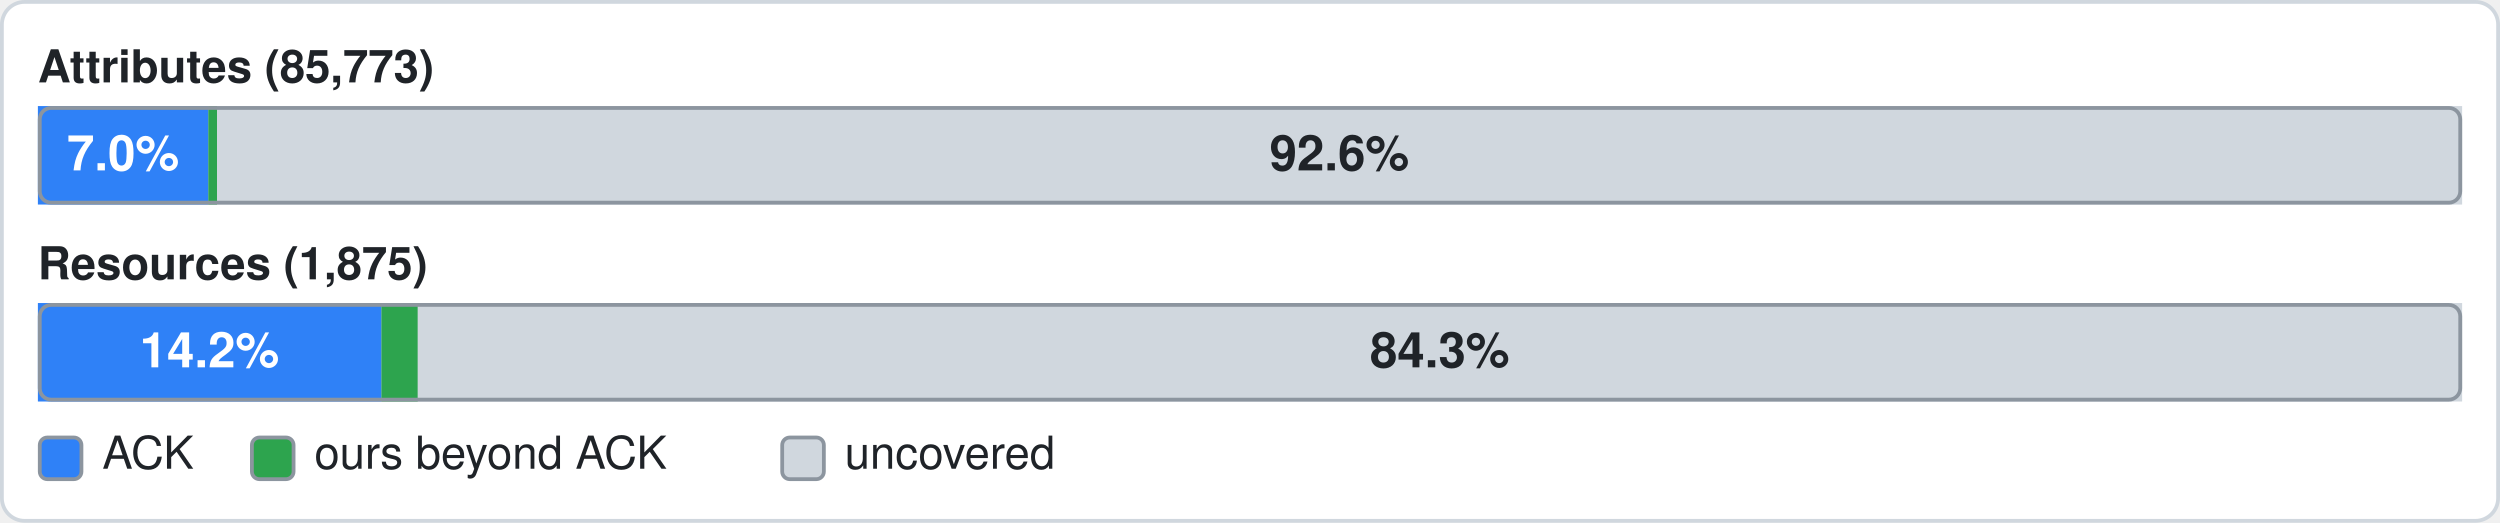
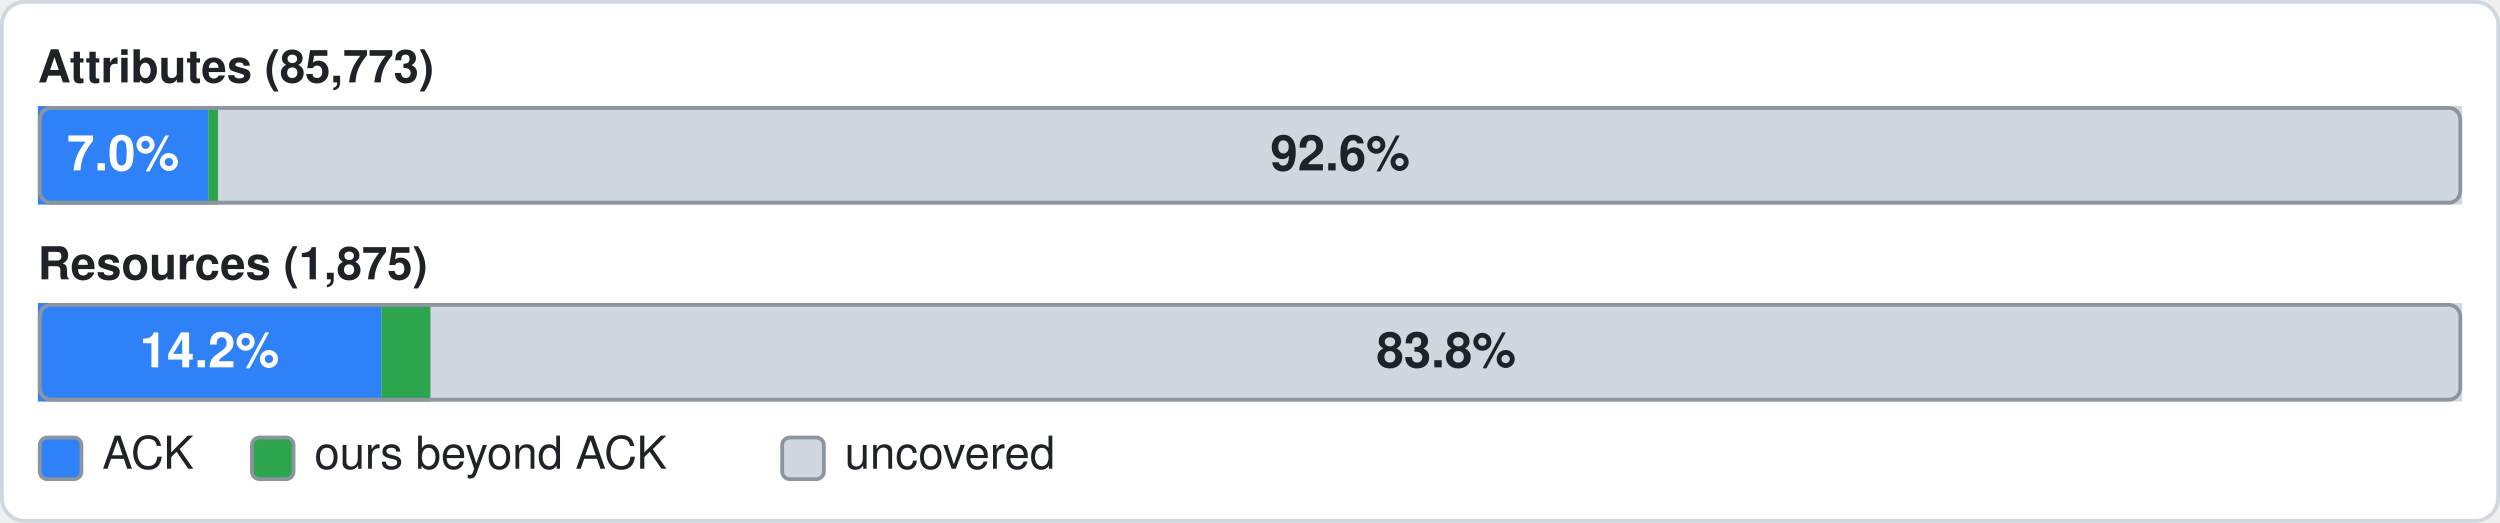
- <svg xmlns="http://www.w3.org/2000/svg" width="660" height="138" viewBox="0 0 660 138" role="img" aria-label="All services: official 7.0%, ours beyond official 0.4%, uncovered 92.6% of 85773 attributes; resources: official 14.2%, ours beyond official 1.5%, uncovered 84.3% of 1875">
+ <svg xmlns="http://www.w3.org/2000/svg" width="660" height="138" viewBox="0 0 660 138" role="img" aria-label="All services: official 7.0%, ours beyond official 0.4%, uncovered 92.6% of 85773 attributes; resources: official 14.2%, ours beyond official 2.0%, uncovered 83.8% of 1875">
  <rect x="0.5" y="0.5" width="659" height="137" rx="6" fill="#ffffff" stroke="#d0d7de" />
  <text x="10" y="19" font-family="-apple-system,BlinkMacSystemFont,'Segoe UI',Helvetica,Arial,sans-serif" font-size="12" font-weight="600" fill="#1f2328" dominant-baseline="central">Attributes (85,773)</text>
  <rect x="10" y="28" width="640" height="26" rx="3" fill="#d0d7de" />
  <rect x="10" y="28" width="45" height="26" fill="#2f81f7" />
  <text x="32.5" y="42" font-family="-apple-system,BlinkMacSystemFont,'Segoe UI',Helvetica,Arial,sans-serif" font-size="13" font-weight="600" fill="#ffffff" text-anchor="middle" dominant-baseline="central">7.0%</text>
-   <rect x="55" y="28" width="2.3" height="26" fill="#2da44e" />
-   <rect x="57.3" y="28" width="592.7" height="26" fill="#d0d7de" />
-   <text x="353.6" y="42" font-family="-apple-system,BlinkMacSystemFont,'Segoe UI',Helvetica,Arial,sans-serif" font-size="13" font-weight="600" fill="#1f2328" text-anchor="middle" dominant-baseline="central">92.6%</text>
+   <rect x="55" y="28" width="2.6" height="26" fill="#2da44e" />
+   <rect x="57.6" y="28" width="592.4" height="26" fill="#d0d7de" />
+   <text x="353.8" y="42" font-family="-apple-system,BlinkMacSystemFont,'Segoe UI',Helvetica,Arial,sans-serif" font-size="13" font-weight="600" fill="#1f2328" text-anchor="middle" dominant-baseline="central">92.6%</text>
  <rect x="10.5" y="28.5" width="639" height="25" rx="3" fill="none" stroke="#8c959f" />
  <text x="10" y="71" font-family="-apple-system,BlinkMacSystemFont,'Segoe UI',Helvetica,Arial,sans-serif" font-size="12" font-weight="600" fill="#1f2328" dominant-baseline="central">Resources (1,875)</text>
  <rect x="10" y="80" width="640" height="26" rx="3" fill="#d0d7de" />
  <rect x="10" y="80" width="90.7" height="26" fill="#2f81f7" />
  <text x="55.3" y="94" font-family="-apple-system,BlinkMacSystemFont,'Segoe UI',Helvetica,Arial,sans-serif" font-size="13" font-weight="600" fill="#ffffff" text-anchor="middle" dominant-baseline="central">14.2%</text>
-   <rect x="100.7" y="80" width="9.6" height="26" fill="#2da44e" />
-   <rect x="110.3" y="80" width="539.7" height="26" fill="#d0d7de" />
-   <text x="380.1" y="94" font-family="-apple-system,BlinkMacSystemFont,'Segoe UI',Helvetica,Arial,sans-serif" font-size="13" font-weight="600" fill="#1f2328" text-anchor="middle" dominant-baseline="central">84.3%</text>
+   <rect x="100.7" y="80" width="13" height="26" fill="#2da44e" />
+   <rect x="113.7" y="80" width="536.3" height="26" fill="#d0d7de" />
+   <text x="381.8" y="94" font-family="-apple-system,BlinkMacSystemFont,'Segoe UI',Helvetica,Arial,sans-serif" font-size="13" font-weight="600" fill="#1f2328" text-anchor="middle" dominant-baseline="central">83.8%</text>
  <rect x="10.5" y="80.5" width="639" height="25" rx="3" fill="none" stroke="#8c959f" />
  <rect x="10.5" y="115.5" width="11" height="11" rx="2" fill="#2f81f7" stroke="#8c959f" />
  <text x="27" y="121" font-family="-apple-system,BlinkMacSystemFont,'Segoe UI',Helvetica,Arial,sans-serif" font-size="12" fill="#1f2328" dominant-baseline="central">ACK</text>
  <rect x="66.5" y="115.5" width="11" height="11" rx="2" fill="#2da44e" stroke="#8c959f" />
  <text x="83" y="121" font-family="-apple-system,BlinkMacSystemFont,'Segoe UI',Helvetica,Arial,sans-serif" font-size="12" fill="#1f2328" dominant-baseline="central">ours beyond ACK</text>
  <rect x="206.5" y="115.5" width="11" height="11" rx="2" fill="#d0d7de" stroke="#8c959f" />
  <text x="223" y="121" font-family="-apple-system,BlinkMacSystemFont,'Segoe UI',Helvetica,Arial,sans-serif" font-size="12" fill="#1f2328" dominant-baseline="central">uncovered</text>
</svg>
